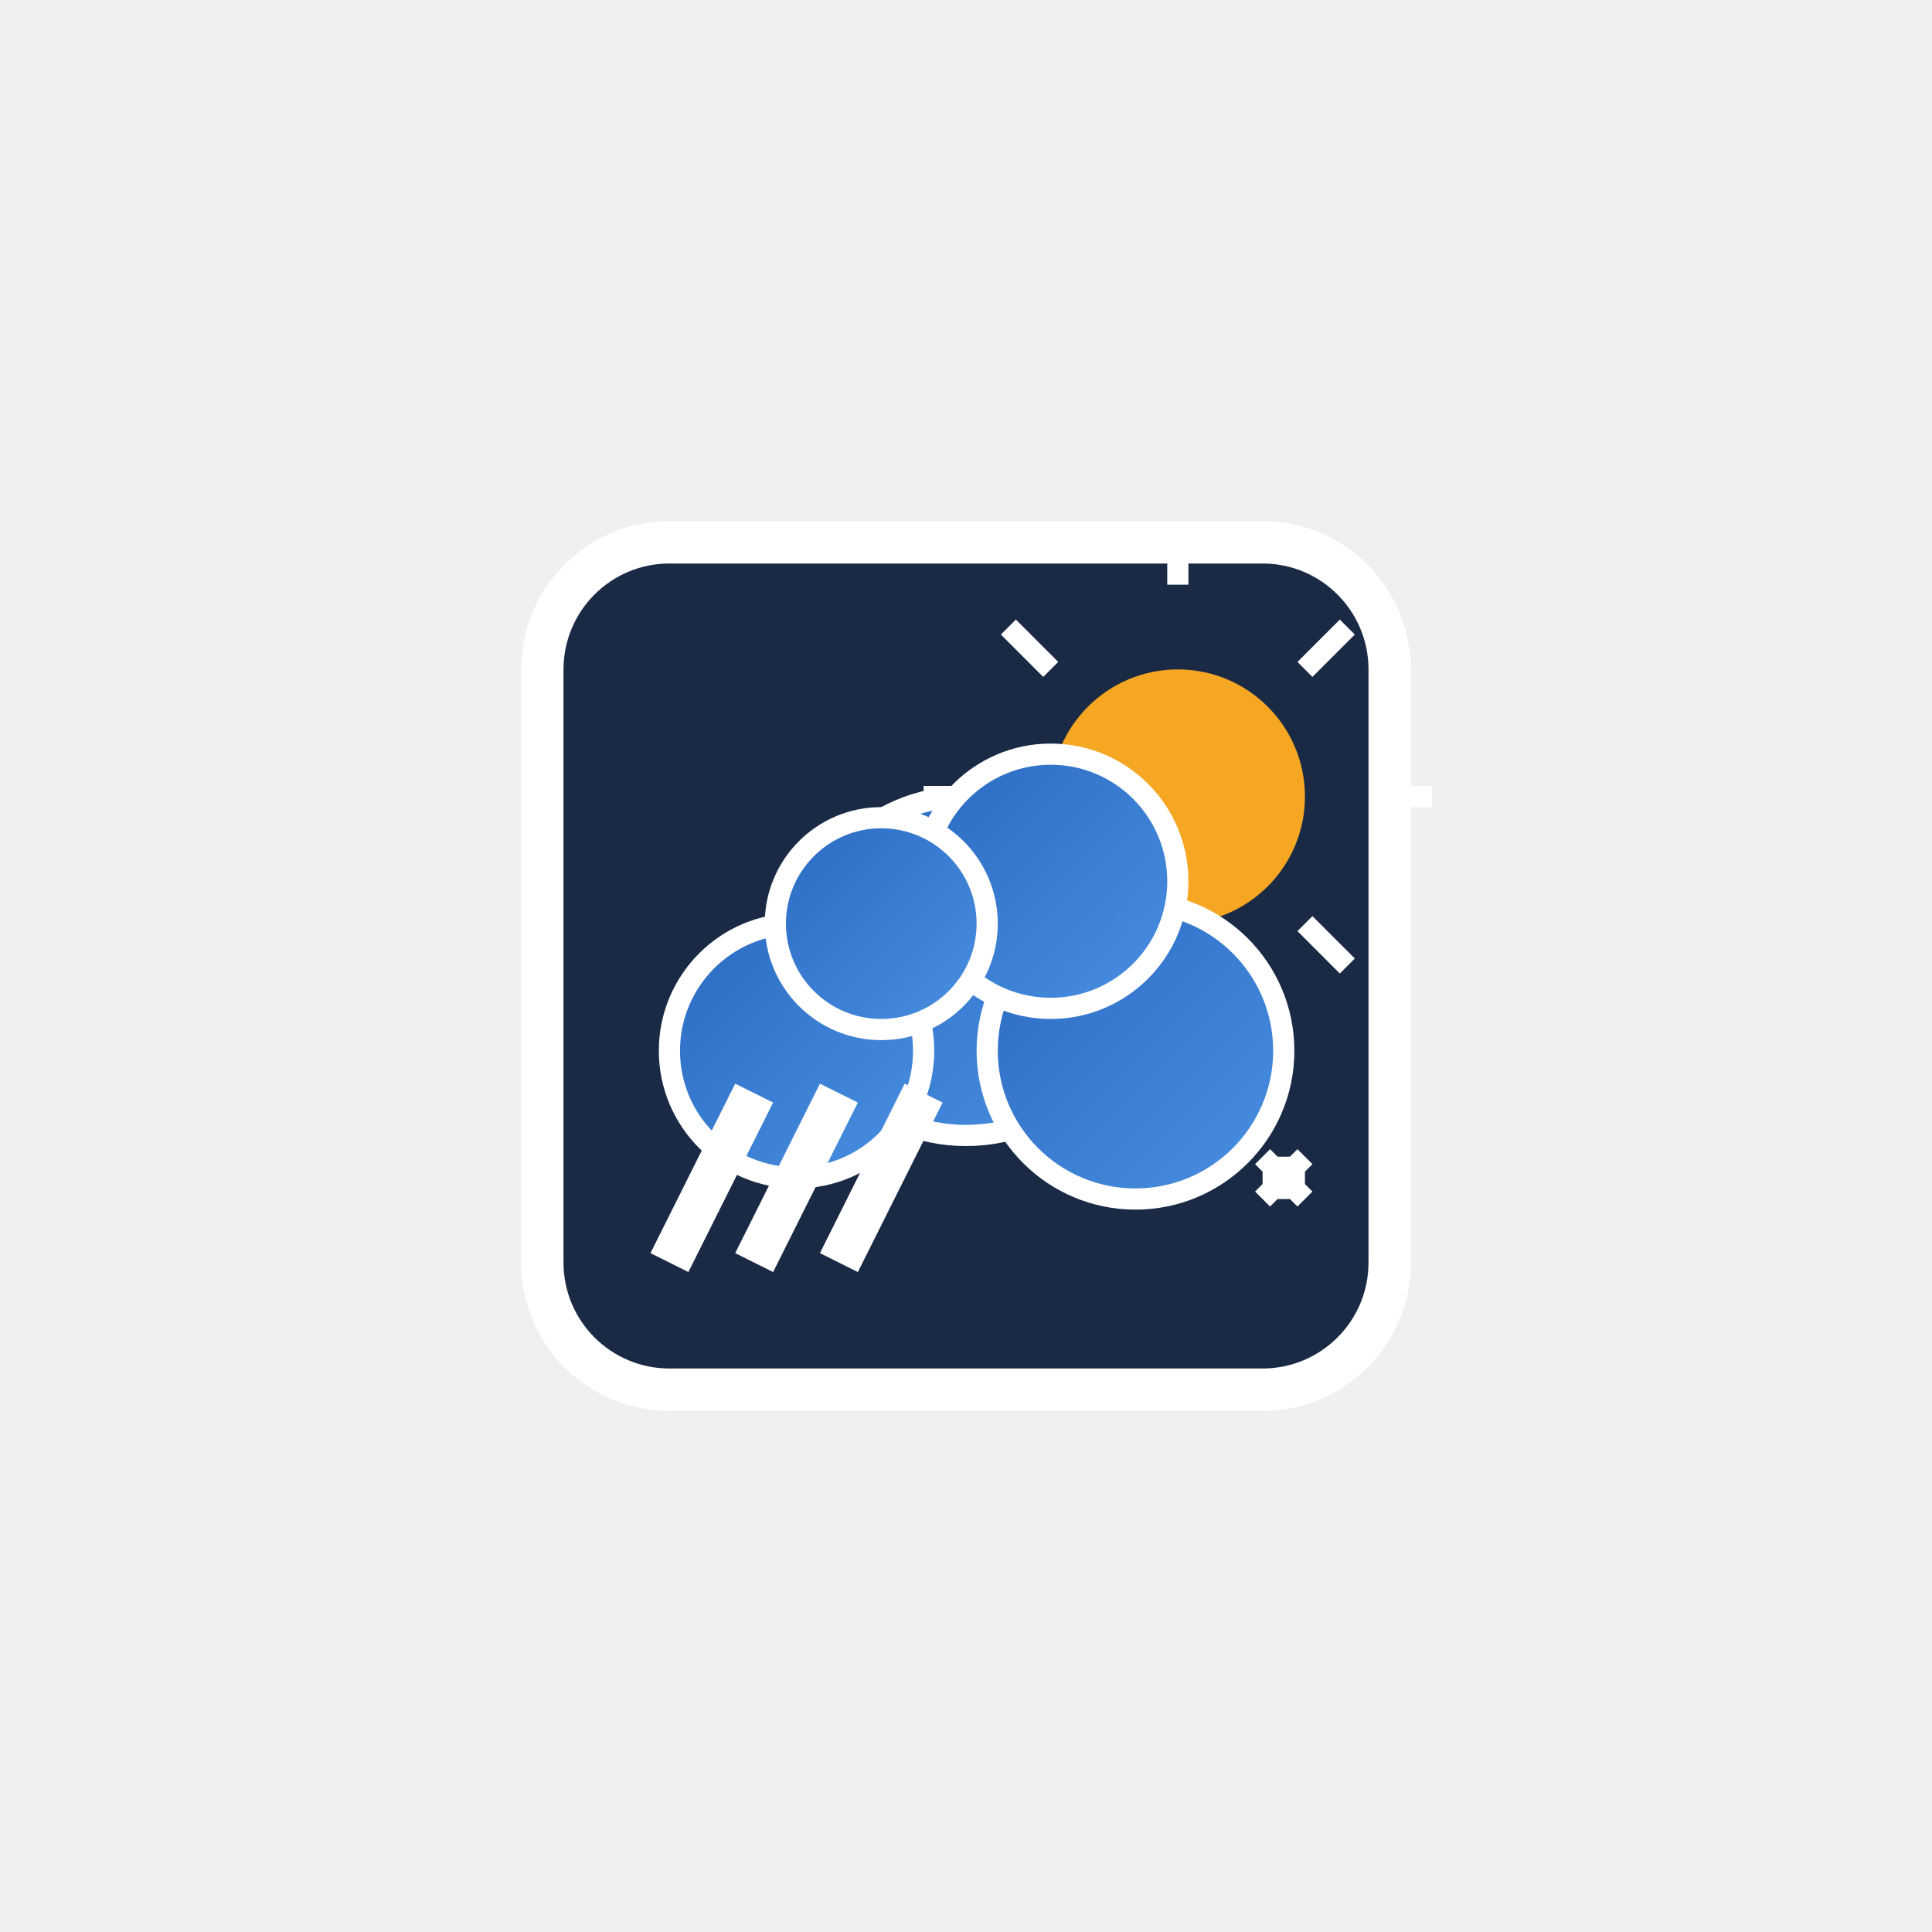
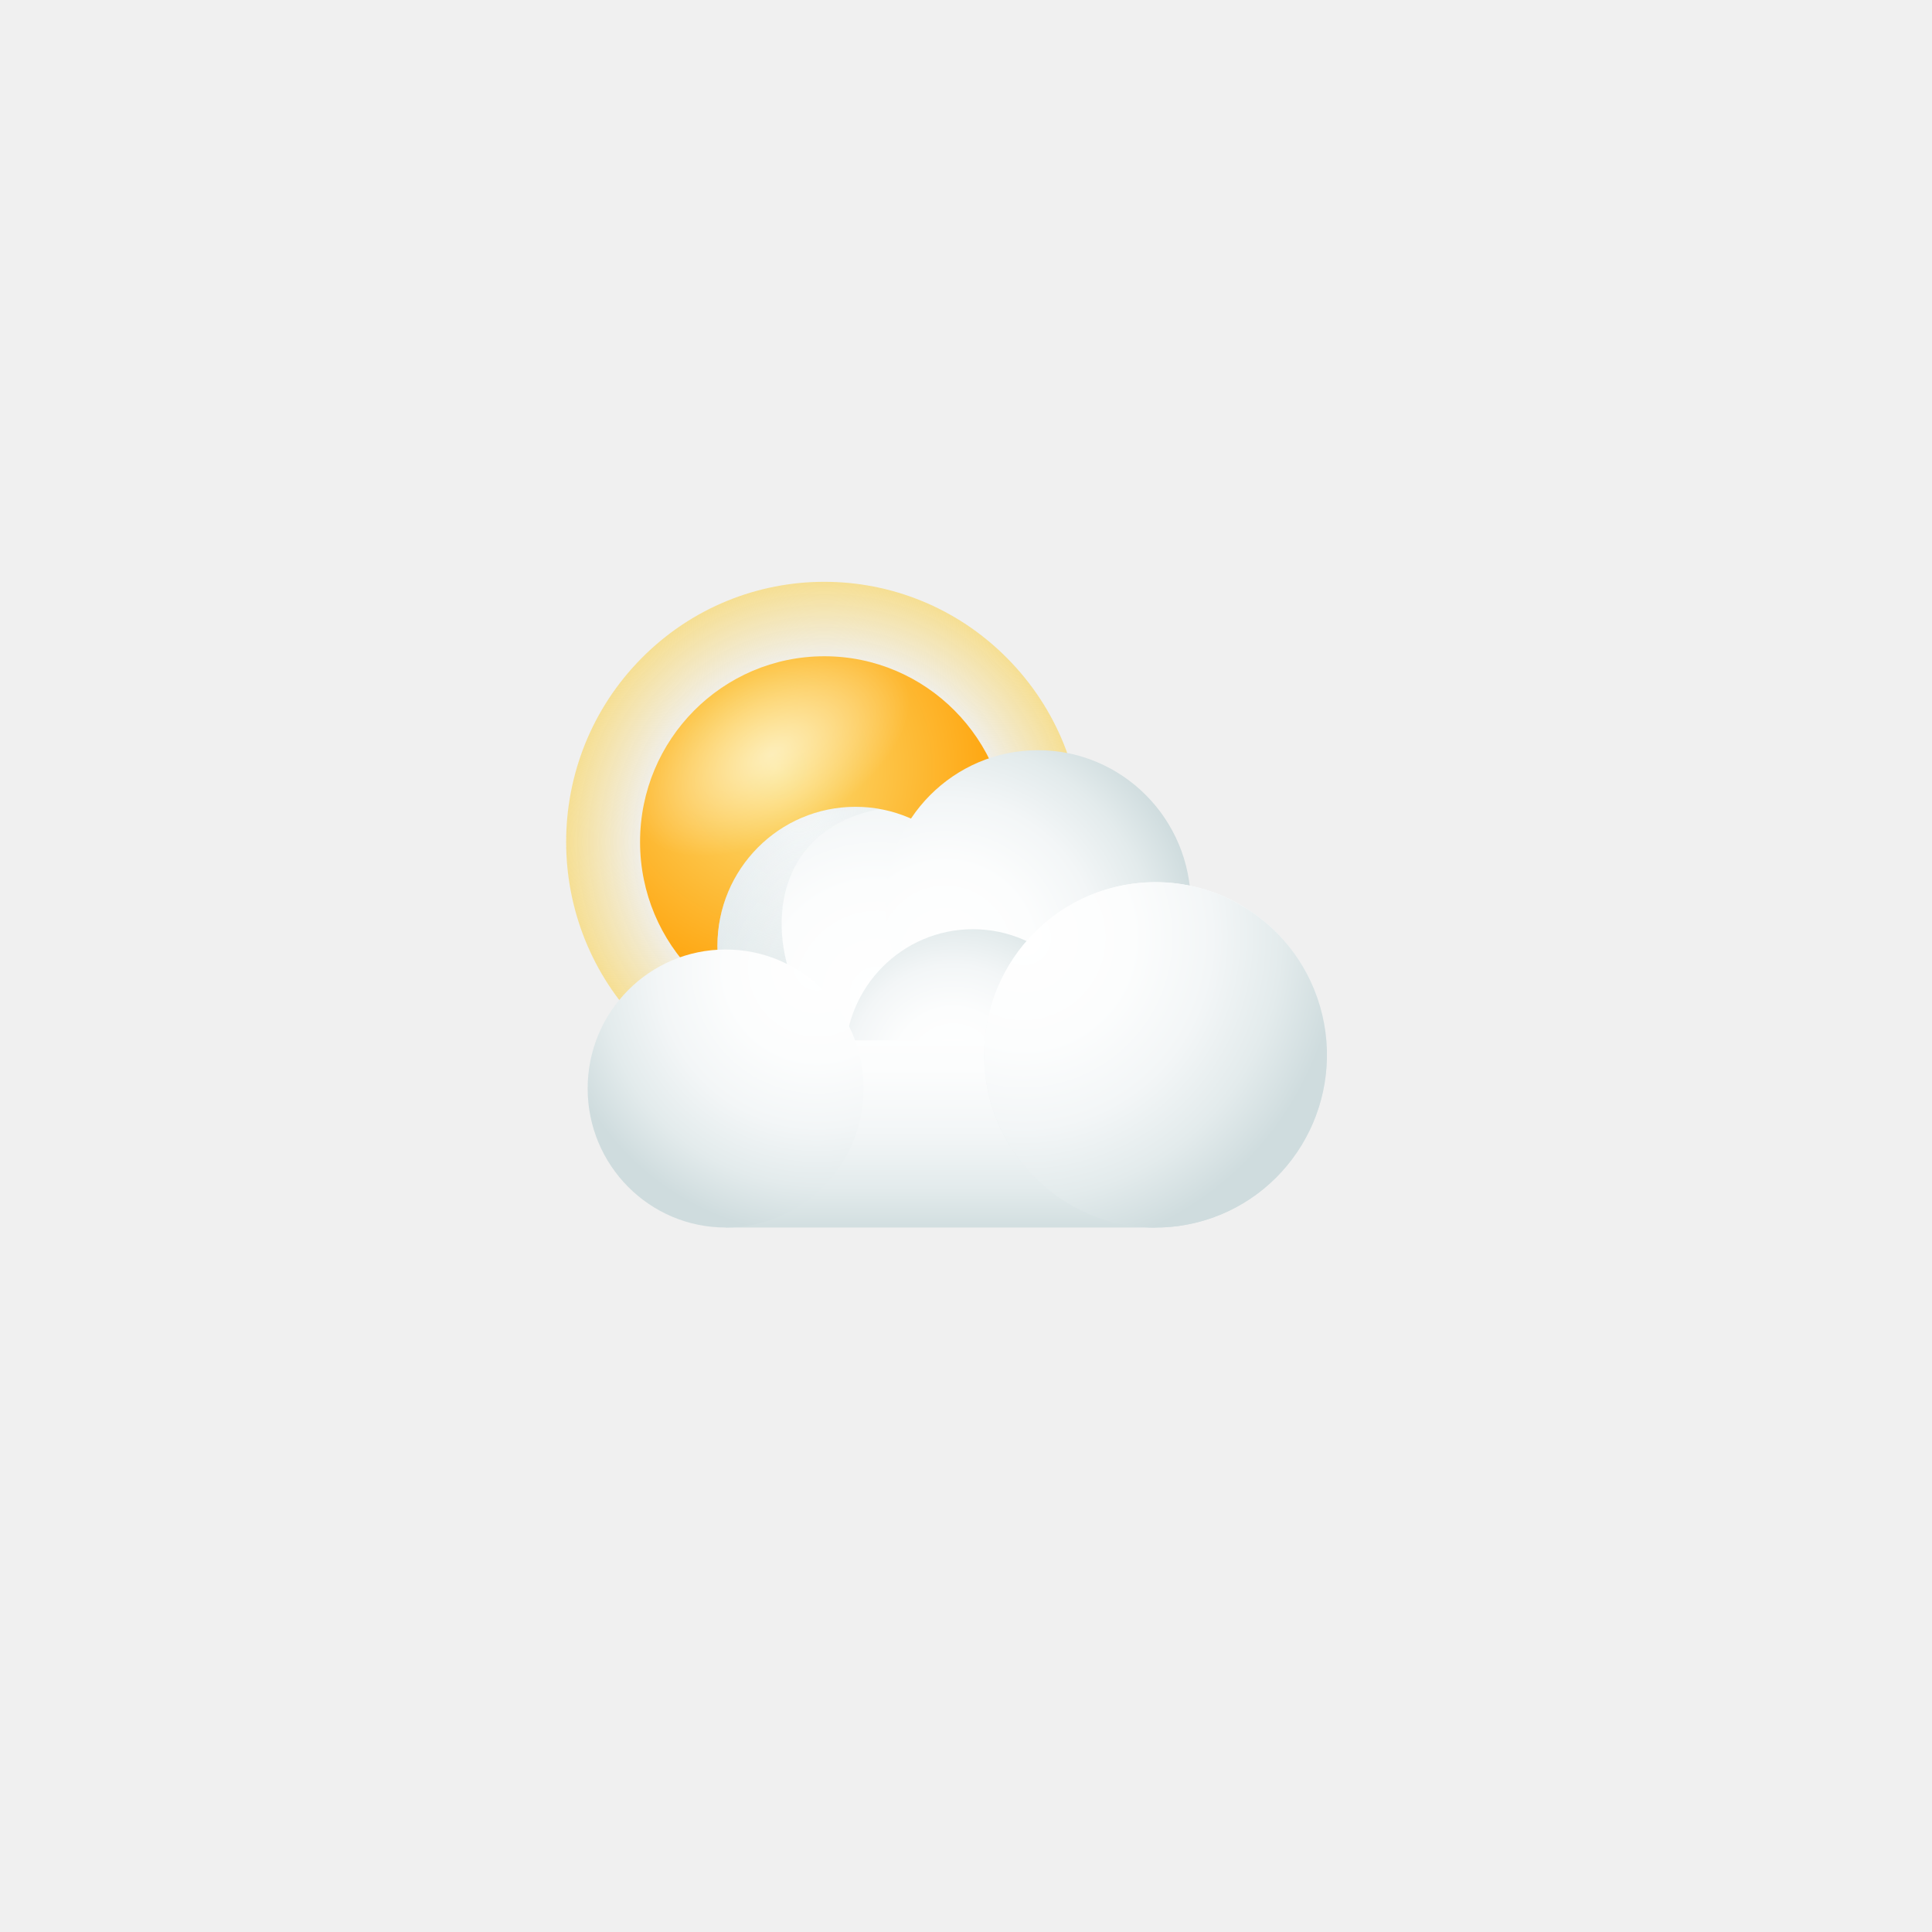
- <svg xmlns="http://www.w3.org/2000/svg" width="456" height="456" viewBox="0 0 456 456" version="1.1" xml:space="preserve" style="fill-rule:evenodd;clip-rule:evenodd;stroke-linejoin:round;stroke-miterlimit:2;">
-   <defs>
-     <linearGradient id="cloudGradient" x1="0%" y1="0%" x2="100%" y2="100%">
-       <stop offset="0%" style="stop-color:#4A90E2;stop-opacity:1" />
-       <stop offset="100%" style="stop-color:#2A6AC2;stop-opacity:1" />
-     </linearGradient>
-   </defs>
-   <rect x="128" y="128" width="200" height="200" rx="30" fill="#1A2A44" stroke="#FFFFFF" stroke-width="10" style="fill-rule:nonzero;stroke-linejoin:round;stroke-miterlimit:2;" />
-   <circle cx="278" cy="188" r="30" fill="#F5A623" style="fill-rule:nonzero;stroke-linejoin:round;stroke-miterlimit:2;" />
-   <path d="M278,138 L278,128 M278,238 L278,248 M228,188 L218,188 M328,188 L338,188 M248,158 L238,148 M308,218 L318,228 M248,218 L238,228 M308,158 L318,148" stroke="#FFFFFF" stroke-width="5" style="fill:none;stroke-linejoin:round;stroke-miterlimit:2;" />
-   <g transform="rotate(180, 228, 228)" stroke="#FFFFFF" stroke-width="5" style="fill-rule:nonzero;stroke-linejoin:round;stroke-miterlimit:2;">
-     <circle cx="228" cy="228" r="40" fill="url(#cloudGradient)" />
-     <circle cx="188" cy="208" r="35" fill="url(#cloudGradient)" />
-     <circle cx="268" cy="208" r="30" fill="url(#cloudGradient)" />
-     <circle cx="208" cy="248" r="30" fill="url(#cloudGradient)" />
-     <circle cx="248" cy="238" r="25" fill="url(#cloudGradient)" />
+ <svg xmlns="http://www.w3.org/2000/svg" width="456" height="456" viewBox="0 0 456 456" version="1.1" xml:space="preserve" style="clip-rule:evenodd;fill-rule:evenodd;stroke-linejoin:round;stroke-miterlimit:2" id="svg54">
+   <defs id="defs55" />
+   <g id="SVGRepo_iconCarrier" transform="matrix(8.729276,0,0,8.794144,118.6589,108.1802)">
+     <path opacity="0.5" d="m 13.633,5.358 c -2.726,-2.726 -7.149,-2.726 -9.874,0 -2.726,2.726 -2.726,7.149 0,9.874 2.726,2.726 7.149,2.726 9.874,0 2.732,-2.726 2.732,-7.149 0,-9.874 z" fill="url(#paint0_radial)" id="path1" style="fill:url(#paint0_radial)" />
+     <path d="m 8.696,15.278 c 2.752,0 4.983,-2.231 4.983,-4.983 0,-2.752 -2.231,-4.983 -4.983,-4.983 -2.752,0 -4.983,2.231 -4.983,4.983 0,2.752 2.231,4.983 4.983,4.983 z" fill="url(#paint1_radial)" id="path2" style="fill:url(#paint1_radial)" />
+     <path d="m 8.696,15.278 c 2.752,0 4.983,-2.231 4.983,-4.983 0,-2.752 -2.231,-4.983 -4.983,-4.983 -2.752,0 -4.983,2.231 -4.983,4.983 0,2.752 2.231,4.983 4.983,4.983 z" fill="url(#paint2_radial)" id="path3" style="fill:url(#paint2_radial)" />
+     <path d="m 9.536,16.815 c 2.061,0 3.731,-1.671 3.731,-3.731 0,-2.061 -1.671,-3.731 -3.731,-3.731 -2.061,0 -3.731,1.671 -3.731,3.731 0,2.061 1.671,3.731 3.731,3.731 z" fill="url(#paint3_radial)" id="path4" style="fill:url(#paint3_radial)" />
+     <path d="m 14.473,16.095 c 2.282,0 4.131,-1.85 4.131,-4.131 0,-2.282 -1.85,-4.131 -4.131,-4.131 -2.282,0 -4.131,1.85 -4.131,4.131 0,2.282 1.85,4.131 4.131,4.131 z" fill="url(#paint4_radial)" id="path5" style="fill:url(#paint4_radial)" />
+     <path d="m 12.713,19.552 c 1.909,0 3.457,-1.548 3.457,-3.457 0,-1.909 -1.548,-3.457 -3.457,-3.457 -1.909,0 -3.457,1.548 -3.457,3.457 0,1.909 1.548,3.457 3.457,3.457 z" fill="url(#paint5_radial)" id="path6" style="fill:url(#paint5_radial)" />
+     <path d="M 6.027,20.644 H 17.65 V 15.621 H 6.69 Z" fill="url(#paint6_linear)" id="path7" style="fill:url(#paint6_linear)" />
+     <path d="m 17.65,20.644 c 2.559,0 4.634,-2.075 4.634,-4.634 0,-2.559 -2.075,-4.634 -4.634,-4.634 -2.559,0 -4.634,2.075 -4.634,4.634 0,2.559 2.075,4.634 4.634,4.634 z" fill="url(#paint7_radial)" id="path8" style="fill:url(#paint7_radial)" />
+     <path d="m 18.941,20.461 c -2.457,0.714 -5.029,-0.703 -5.743,-3.16 -0.714,-2.457 0.703,-5.029 3.16,-5.743 2.457,-0.714 5.029,0.703 5.743,3.16 0.714,2.457 -0.703,5.029 -3.16,5.743 z" fill="url(#paint8_radial)" id="path9" style="fill:url(#paint8_radial)" />
+     <path d="M 10.21,9.41 C 9.993,9.37 9.764,9.347 9.536,9.347 c -2.063,0 -3.731,1.674 -3.731,3.731 0,0.811 0.263,1.566 0.703,2.183 L 7.919,14.238 C 7.09,12.352 7.524,9.901 10.21,9.41 Z" fill="url(#paint9_radial)" id="path10" style="fill:url(#paint9_radial)" />
+     <path d="m 6.027,20.644 c 2.061,0 3.731,-1.671 3.731,-3.731 0,-2.061 -1.671,-3.731 -3.731,-3.731 -2.061,0 -3.731,1.671 -3.731,3.731 0,2.061 1.671,3.731 3.731,3.731 z" fill="url(#paint10_radial)" id="path11" style="fill:url(#paint10_radial)" />
+     <defs id="defs54">
+       <radialGradient id="paint0_radial" cx="0" cy="0" r="1" gradientUnits="userSpaceOnUse" gradientTransform="matrix(6.9839,0,0,6.9839,8.69692,10.2965)">
+         <stop offset="0.682" stop-color="#FCCE38" stop-opacity="0" id="stop11" />
+         <stop offset="1" stop-color="#FCCE38" id="stop12" />
+       </radialGradient>
+       <radialGradient id="paint1_radial" cx="0" cy="0" r="1" gradientUnits="userSpaceOnUse" gradientTransform="matrix(6.82362,0,0,6.82362,7.3707,8.29139)">
+         <stop stop-color="#FBE07A" id="stop13" />
+         <stop offset="1" stop-color="#FF9D00" id="stop14" />
+       </radialGradient>
+       <radialGradient id="paint2_radial" cx="0" cy="0" r="1" gradientUnits="userSpaceOnUse" gradientTransform="matrix(1.076585,1.892017,-3.557778,2.024427,7.27959,7.92)">
+         <stop stop-color="white" stop-opacity="0.5" id="stop15" />
+         <stop offset="1" stop-color="white" stop-opacity="0" id="stop16" />
+       </radialGradient>
+       <radialGradient id="paint3_radial" cx="0" cy="0" r="1" gradientUnits="userSpaceOnUse" gradientTransform="matrix(8.6494,0,0,8.6494,10.1295,14.381)">
+         <stop stop-color="white" id="stop17" />
+         <stop offset="0.345" stop-color="#FCFDFD" id="stop18" />
+         <stop offset="0.596" stop-color="#F3F6F7" id="stop19" />
+         <stop offset="0.815" stop-color="#E3EBEC" id="stop20" />
+         <stop offset="1" stop-color="#CFDCDE" id="stop21" />
+       </radialGradient>
+       <radialGradient id="paint4_radial" cx="0" cy="0" r="1" gradientUnits="userSpaceOnUse" gradientTransform="matrix(6.94231,0,0,6.94231,11.9714,13.2635)">
+         <stop stop-color="white" id="stop22" />
+         <stop offset="0.345" stop-color="#FCFDFD" id="stop23" />
+         <stop offset="0.596" stop-color="#F3F6F7" id="stop24" />
+         <stop offset="0.815" stop-color="#E3EBEC" id="stop25" />
+         <stop offset="1" stop-color="#CFDCDE" id="stop26" />
+       </radialGradient>
+       <radialGradient id="paint5_radial" cx="0" cy="0" r="1" gradientUnits="userSpaceOnUse" gradientTransform="matrix(4.65688,0,0,4.65688,12.1784,16.3677)">
+         <stop stop-color="white" id="stop27" />
+         <stop offset="0.345" stop-color="#FCFDFD" id="stop28" />
+         <stop offset="0.596" stop-color="#F3F6F7" id="stop29" />
+         <stop offset="0.815" stop-color="#E3EBEC" id="stop30" />
+         <stop offset="1" stop-color="#CFDCDE" id="stop31" />
+       </radialGradient>
+       <linearGradient id="paint6_linear" x1="11.838" y1="14.008" x2="11.838" y2="20.843" gradientUnits="userSpaceOnUse">
+         <stop stop-color="white" id="stop32" />
+         <stop offset="0.345" stop-color="#FCFDFD" id="stop33" />
+         <stop offset="0.596" stop-color="#F3F6F7" id="stop34" />
+         <stop offset="0.815" stop-color="#E3EBEC" id="stop35" />
+         <stop offset="1" stop-color="#CFDCDE" id="stop36" />
+       </linearGradient>
+       <radialGradient id="paint7_radial" cx="0" cy="0" r="1" gradientUnits="userSpaceOnUse" gradientTransform="matrix(9.16822,0,0,9.16822,16.193,12.0219)">
+         <stop stop-color="white" id="stop37" />
+         <stop offset="0.345" stop-color="#FCFDFD" id="stop38" />
+         <stop offset="0.595" stop-color="#F3F6F7" id="stop39" />
+         <stop offset="0.814" stop-color="#E3EBEC" id="stop40" />
+         <stop offset="0.999" stop-color="#CFDCDE" id="stop41" />
+       </radialGradient>
+       <radialGradient id="paint8_radial" cx="0" cy="0" r="1" gradientUnits="userSpaceOnUse" gradientTransform="matrix(2.383177,8.209473,-8.208685,2.382948,14.0774,12.8593)">
+         <stop stop-color="white" id="stop42" />
+         <stop offset="0.345" stop-color="#FCFDFD" id="stop43" />
+         <stop offset="0.596" stop-color="#F3F6F7" id="stop44" />
+         <stop offset="0.815" stop-color="#E3EBEC" id="stop45" />
+         <stop offset="1" stop-color="#CFDCDE" id="stop46" />
+       </radialGradient>
+       <radialGradient id="paint9_radial" cx="0" cy="0" r="1" gradientUnits="userSpaceOnUse" gradientTransform="matrix(-4.514316,8.0857,-8.0857,-4.514316,7.99874,9.36955)">
+         <stop stop-color="#CFDCDE" stop-opacity="0" id="stop47" />
+         <stop offset="0.887" stop-color="#CFDCDE" stop-opacity="0.887" id="stop48" />
+         <stop offset="1" stop-color="#CFDCDE" id="stop49" />
+       </radialGradient>
+       <radialGradient id="paint10_radial" cx="0" cy="0" r="1" gradientUnits="userSpaceOnUse" gradientTransform="matrix(7.20081,0,0,7.20081,8.49462,13.6568)">
+         <stop stop-color="white" id="stop50" />
+         <stop offset="0.345" stop-color="#FCFDFD" id="stop51" />
+         <stop offset="0.596" stop-color="#F3F6F7" id="stop52" />
+         <stop offset="0.815" stop-color="#E3EBEC" id="stop53" />
+         <stop offset="1" stop-color="#CFDCDE" id="stop54" />
+       </radialGradient>
+     </defs>
  </g>
-   <path d="M178,258 L158,298 M198,258 L178,298 M218,258 L198,298" stroke="#FFFFFF" stroke-width="10" style="fill:none;stroke-linejoin:round;stroke-miterlimit:2;" />
-   <path d="M298,278 L308,278 M303,273 L303,283 M298,273 L308,283 M298,283 L308,273" stroke="#FFFFFF" stroke-width="5" style="fill:none;stroke-linejoin:round;stroke-miterlimit:2;" />
</svg>
